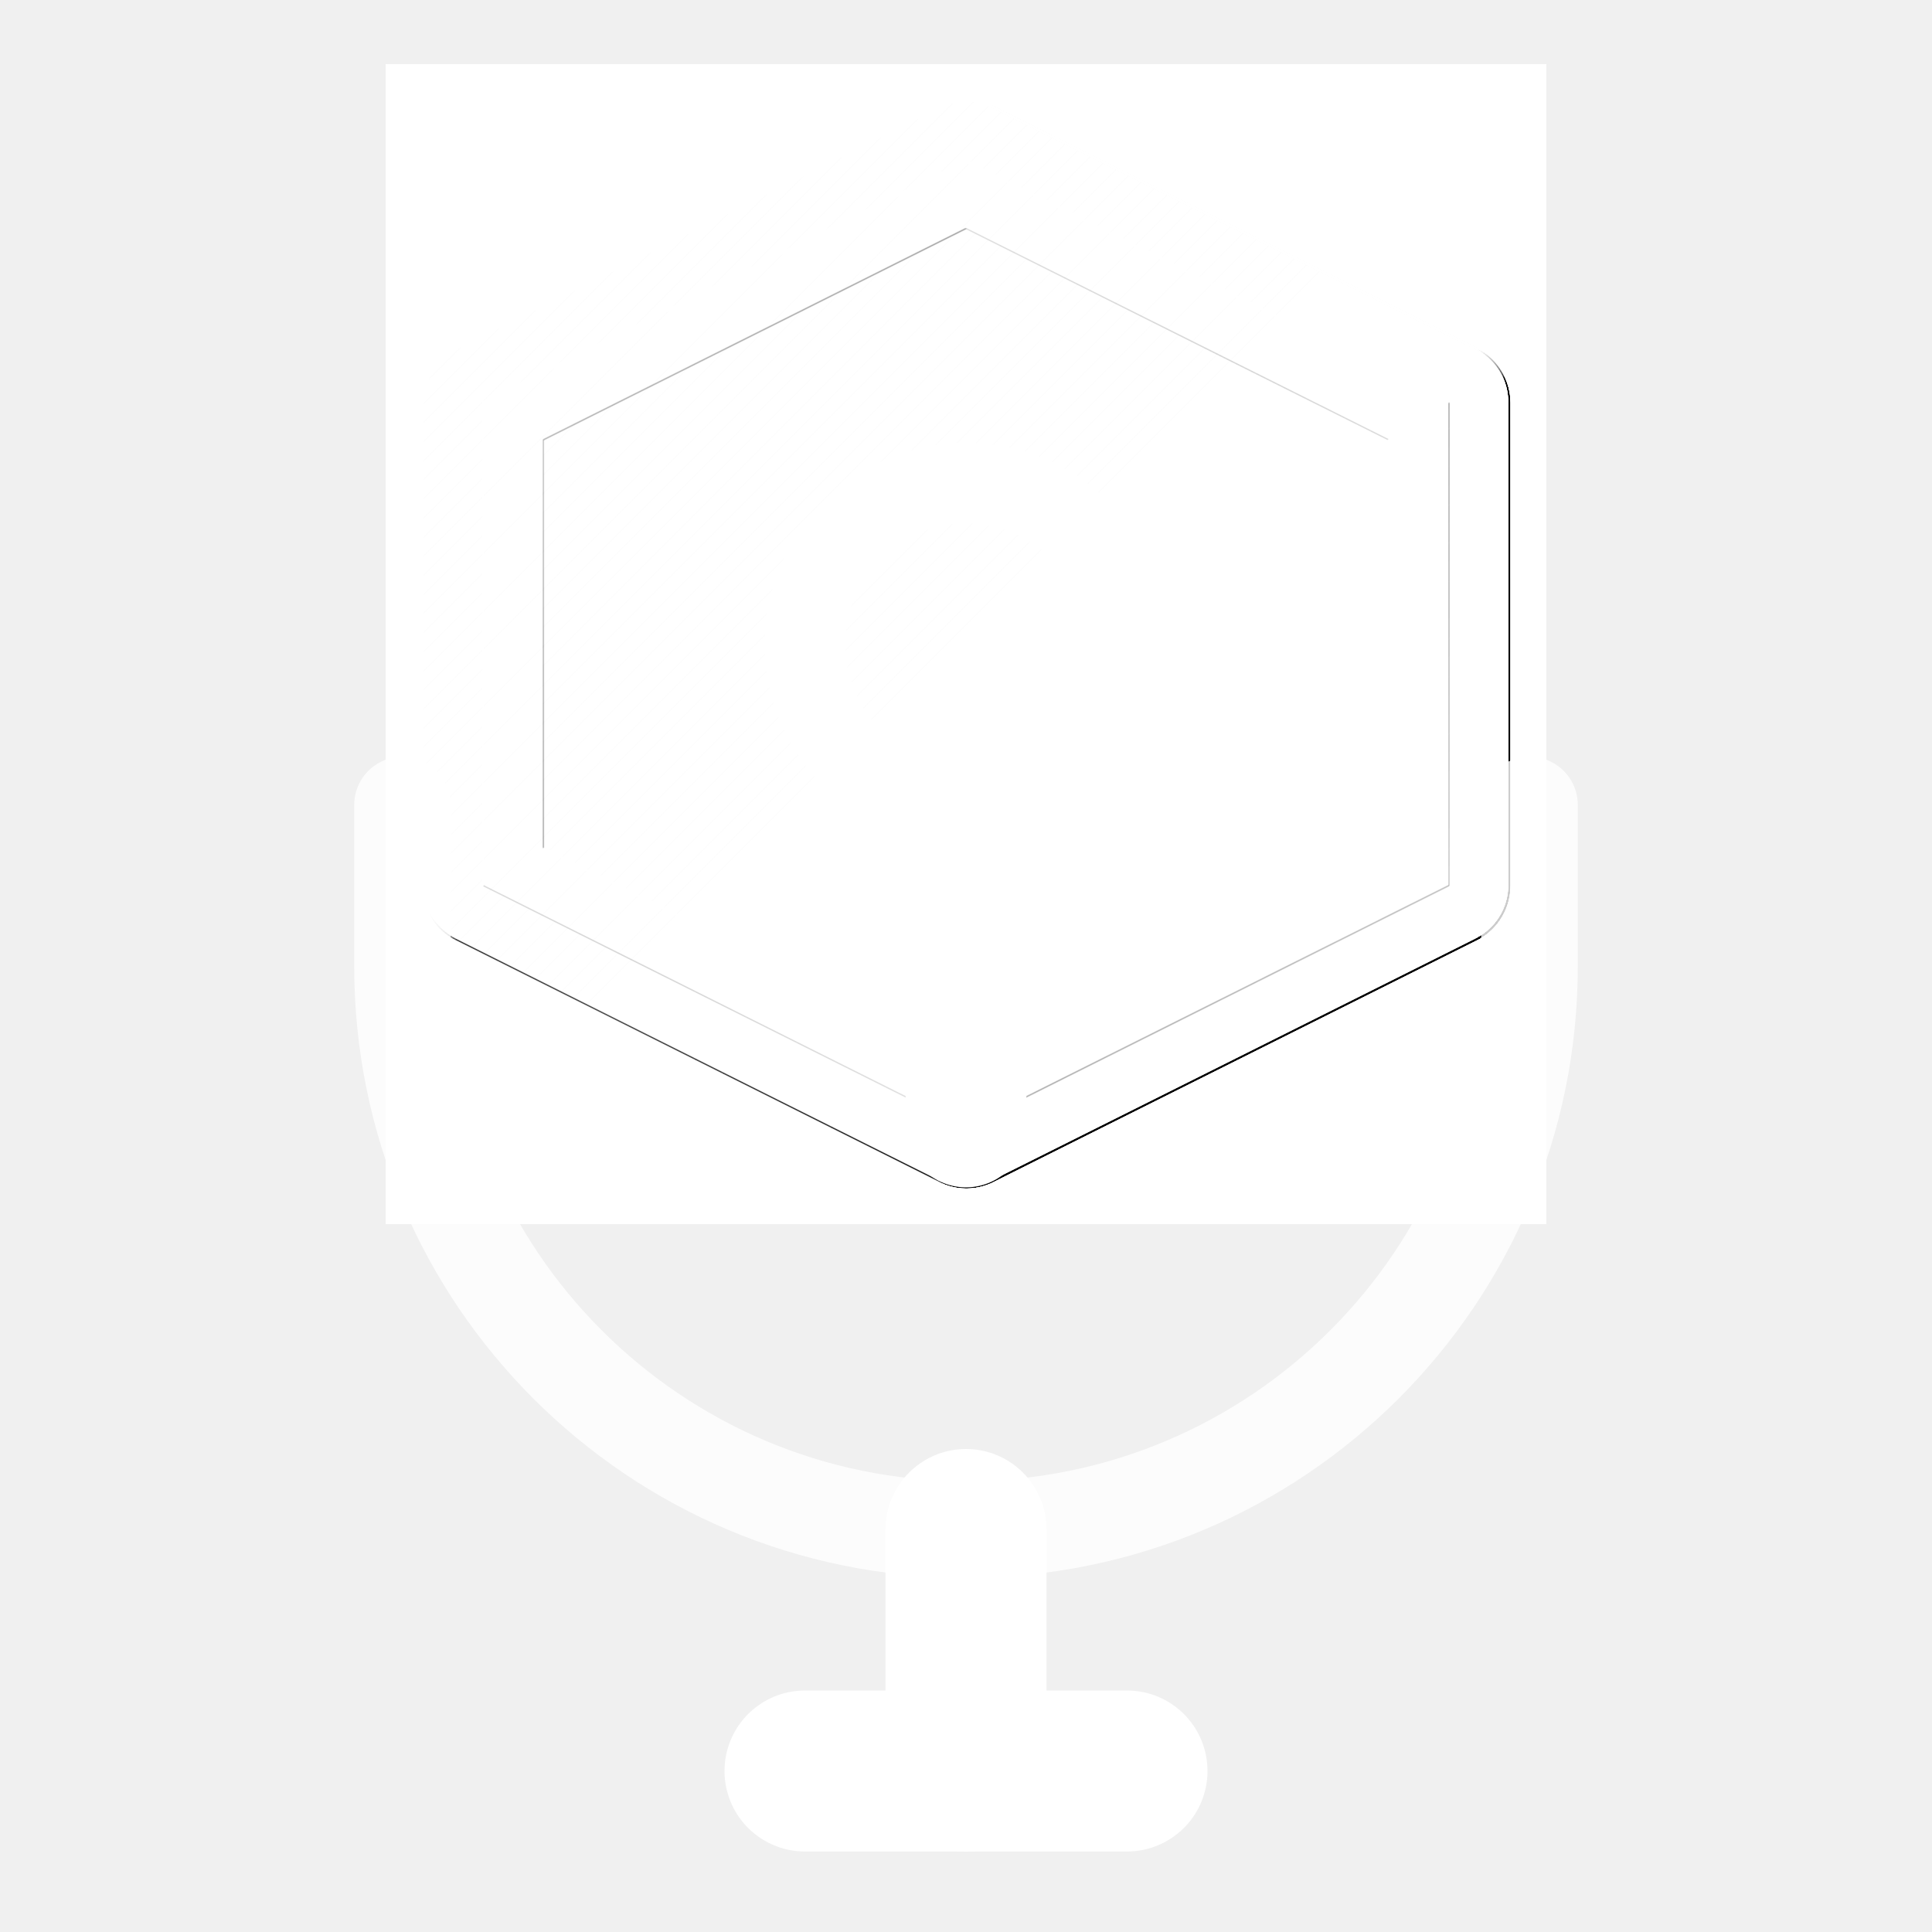
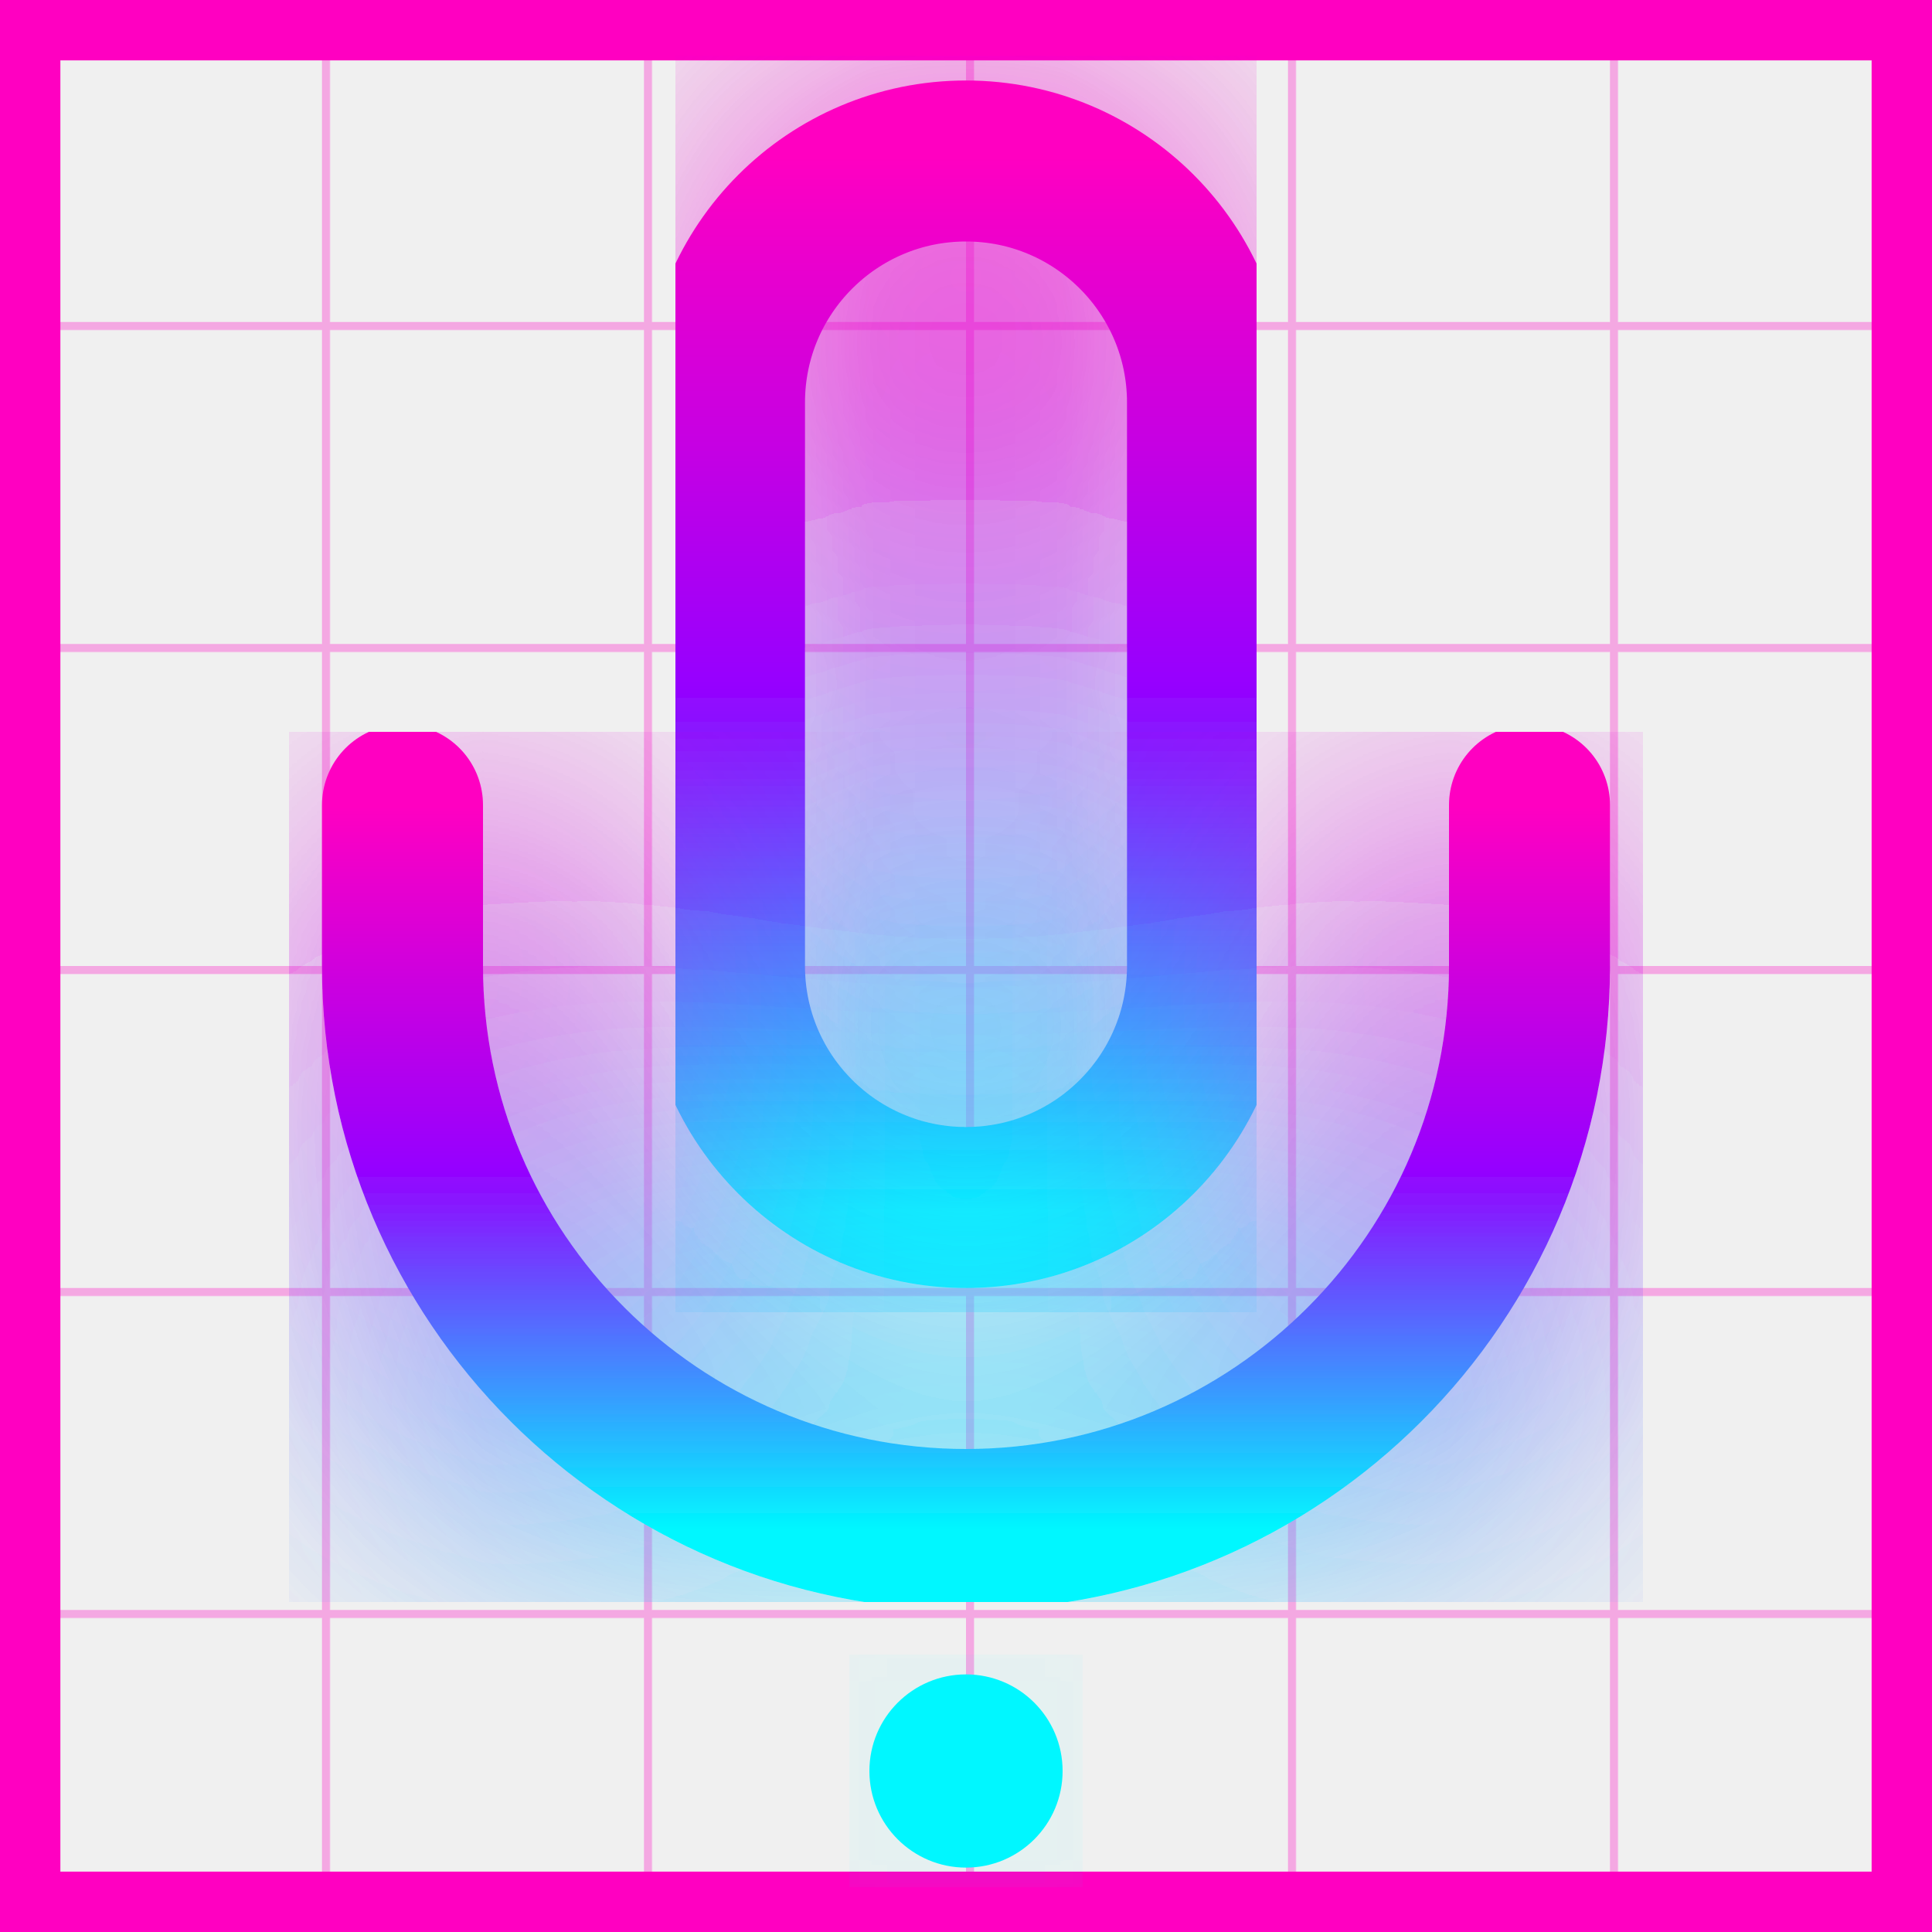
- <svg xmlns="http://www.w3.org/2000/svg" viewBox="0 0 24 24" fill="none" stroke="white" stroke-width="1" stroke-linecap="round" stroke-linejoin="round">
+ <svg xmlns="http://www.w3.org/2000/svg" viewBox="0 0 24 24" fill="none" stroke="#ff00c1" stroke-width="1.5" stroke-linecap="round" stroke-linejoin="round">
  <defs>
-     <linearGradient id="diamond" x1="0%" y1="0%" x2="100%" y2="100%">
-       <stop offset="0%" stop-color="#ffffff" stop-opacity="0.9" />
-       <stop offset="50%" stop-color="#a8e6cf" stop-opacity="0.7" />
-       <stop offset="100%" stop-color="#d4edfa" stop-opacity="0.9" />
+     <linearGradient id="cyber" x1="0%" y1="0%" x2="0%" y2="100%">
+       <stop offset="0%" stop-color="#ff00c1" />
+       <stop offset="50%" stop-color="#9600ff" />
+       <stop offset="100%" stop-color="#00f7ff" />
    </linearGradient>
-     <filter id="shine">
-       <feDiffuseLighting in="SourceGraphic" surfaceScale="2" diffuseConstant="2">
-         <feDistantLight azimuth="225" elevation="30" />
-       </feDiffuseLighting>
+     <filter id="neon-glow">
+       <feGaussianBlur stdDeviation="3" result="blur" />
+       <feMerge>
+         <feMergeNode in="blur" />
+         <feMergeNode in="blur" />
+         <feMergeNode in="SourceGraphic" />
+       </feMerge>
    </filter>
-     <clipPath id="crystal">
-       <polygon points="12,2 18,5 18,11 12,14 6,11 6,5" />
-     </clipPath>
+     <pattern id="grid" patternUnits="userSpaceOnUse" width="4" height="4">
+       <path d="M 4 0 L 0 0 0 4" fill="none" stroke="#ff00c1" stroke-width="0.2" opacity="0.3" />
+     </pattern>
  </defs>
-   <polygon points="12,2 18,5 18,11 12,14 6,11 6,5" fill="url(#diamond)" stroke="url(#diamond)" stroke-width="1.5" filter="url(#shine)" />
-   <circle cx="12" cy="8" r="2" fill="none" stroke="white" stroke-width="1" />
-   <path d="M12 10v4" stroke="white" stroke-width="1.5" />
-   <path d="M19 10v2a7 7 0 0 1-14 0v-2" stroke="white" stroke-width="1.2" opacity="0.8" />
-   <path d="M10 22h4" stroke="white" stroke-width="2" />
-   <path d="M12 19v3" stroke="white" stroke-width="2" />
+   <rect width="24" height="24" fill="url(#grid)" />
+   <path d="M12 2a3 3 0 0 0-3 3v7a3 3 0 1 0 6 0V5a3 3 0 0 0-3-3z" stroke="url(#cyber)" stroke-width="2" filter="url(#neon-glow)" />
+   <path d="M19 10v2a7 7 0 0 1-14 0v-2" stroke="url(#cyber)" stroke-width="2" filter="url(#neon-glow)" />
+   <path d="M12 19v3" stroke="#ff00c1" stroke-width="3" filter="url(#neon-glow)">
+     <animate attributeName="d" values="M12 19v3;M11 19v4;M12 19v3" dur="0.2s" repeatCount="indefinite" />
+   </path>
+   <circle cx="12" cy="22" r="1.2" fill="#00f7ff" stroke="none" filter="url(#neon-glow)">
+     <animate attributeName="r" values="1.2;1.8;1.2" dur="1s" repeatCount="indefinite" />
+   </circle>
</svg>
